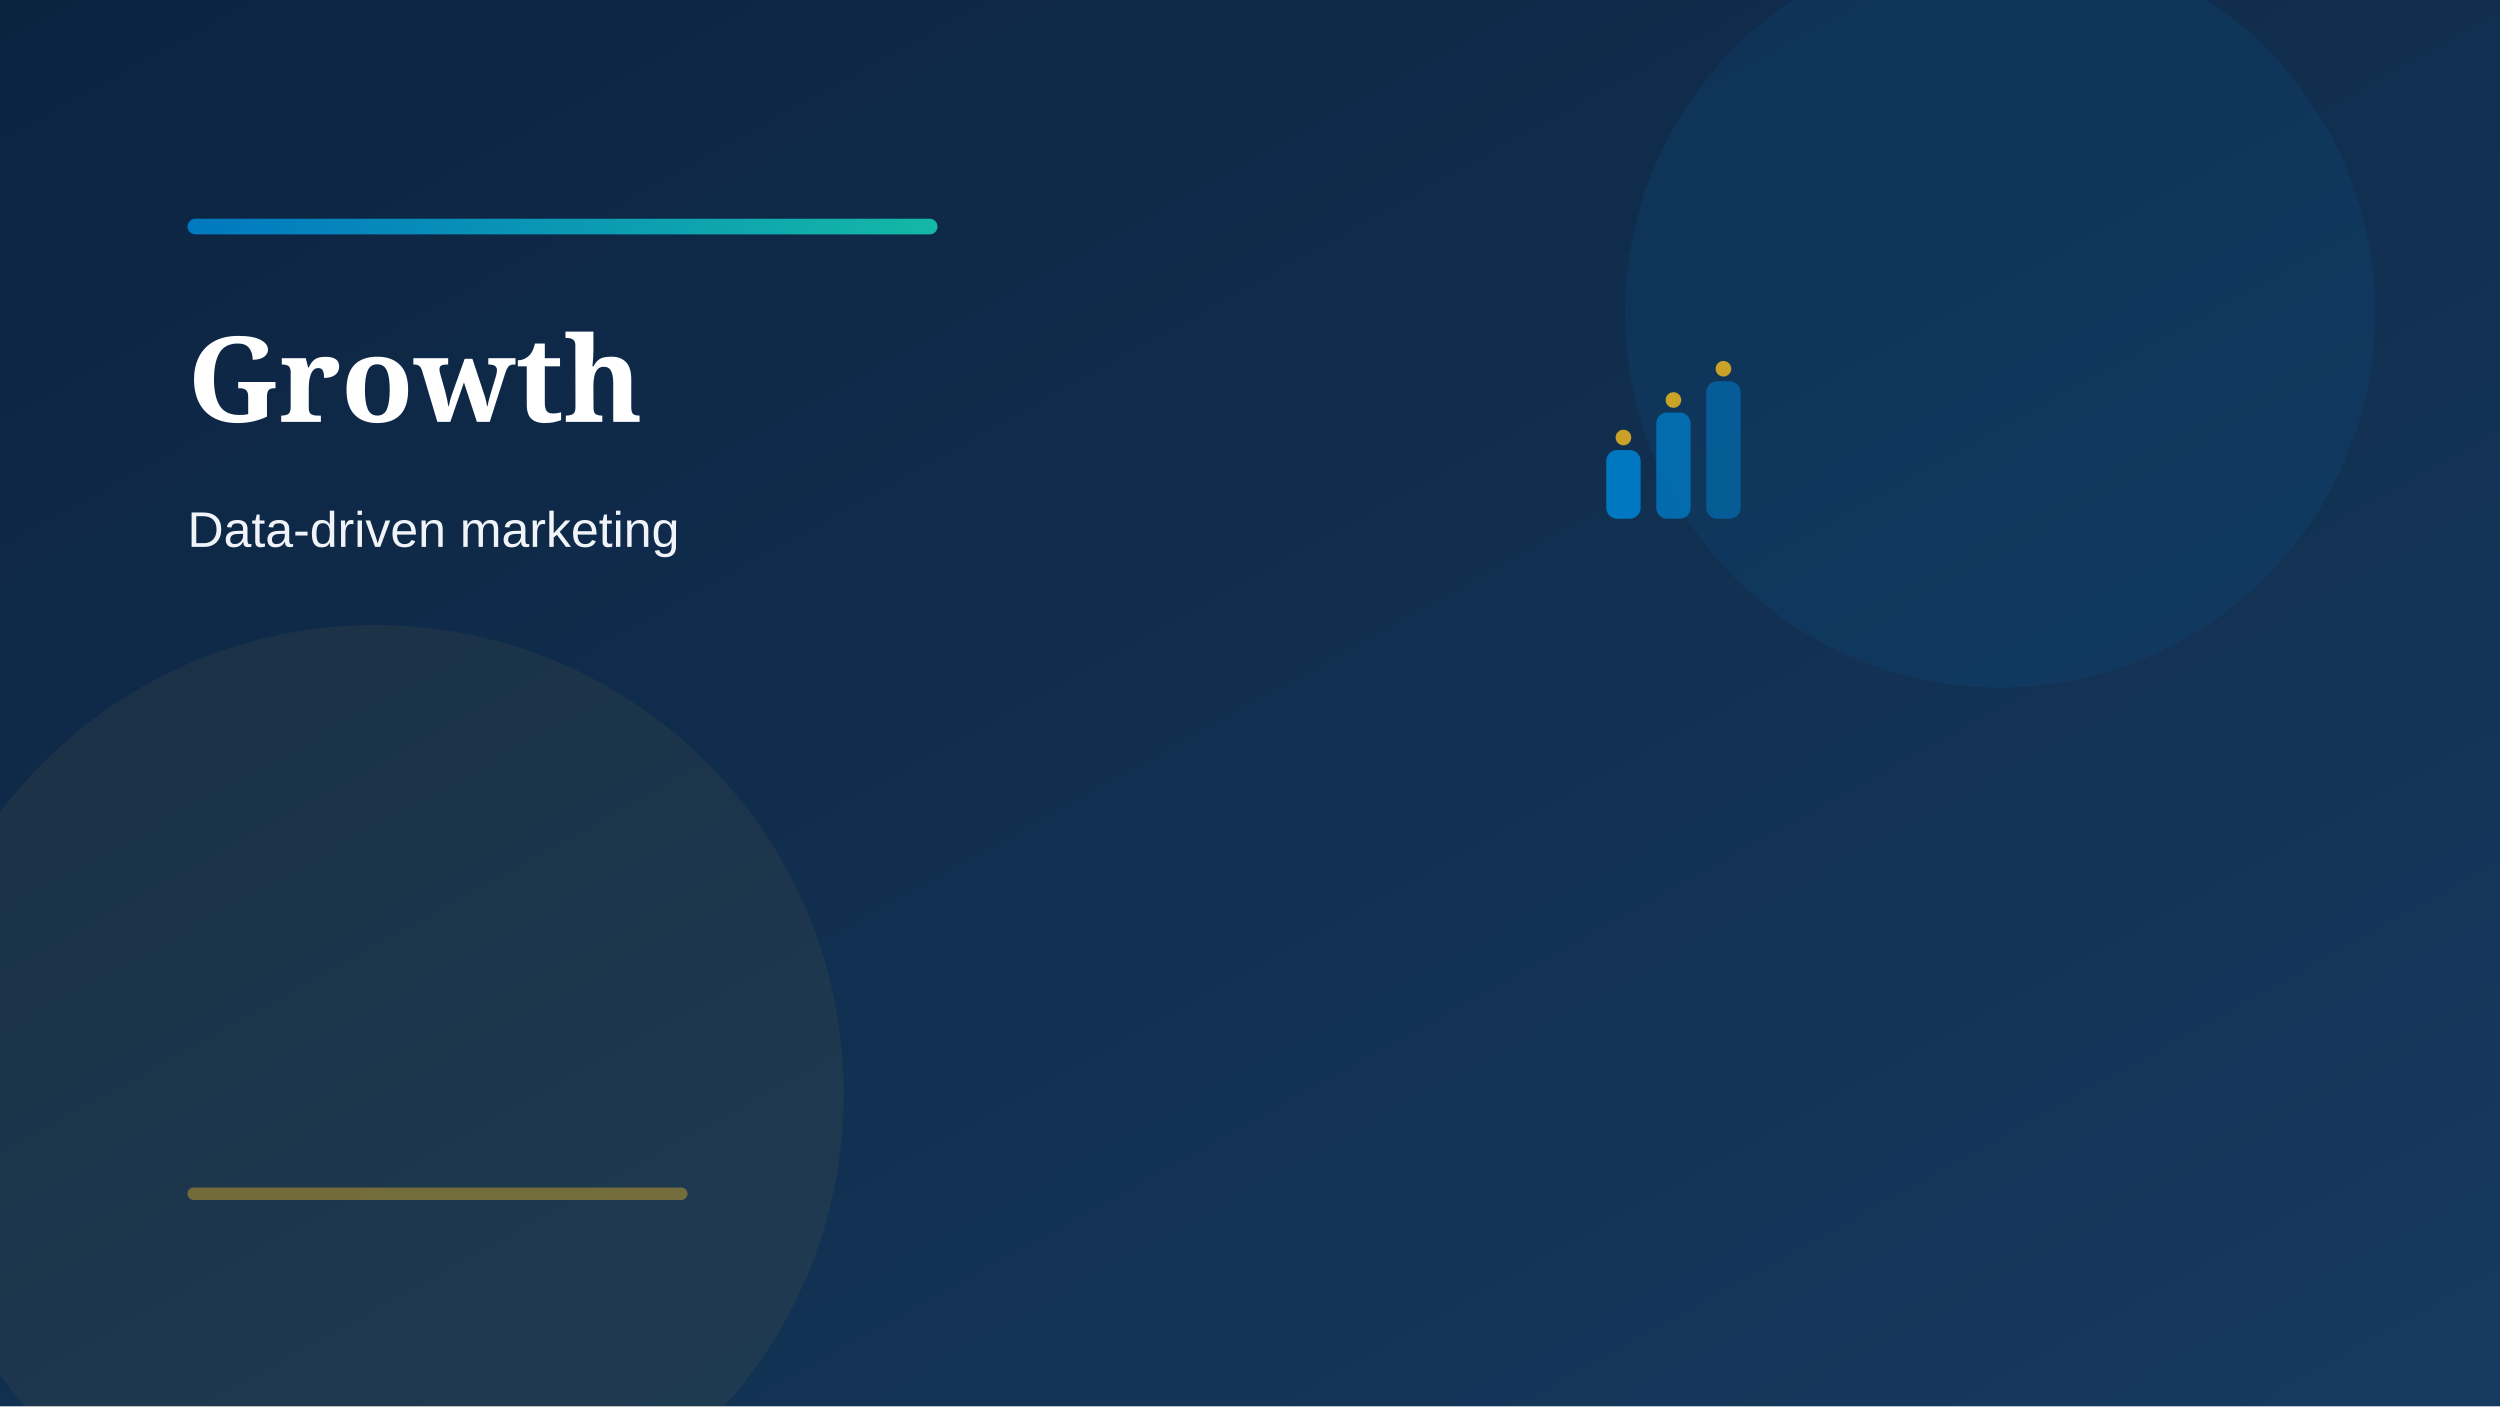
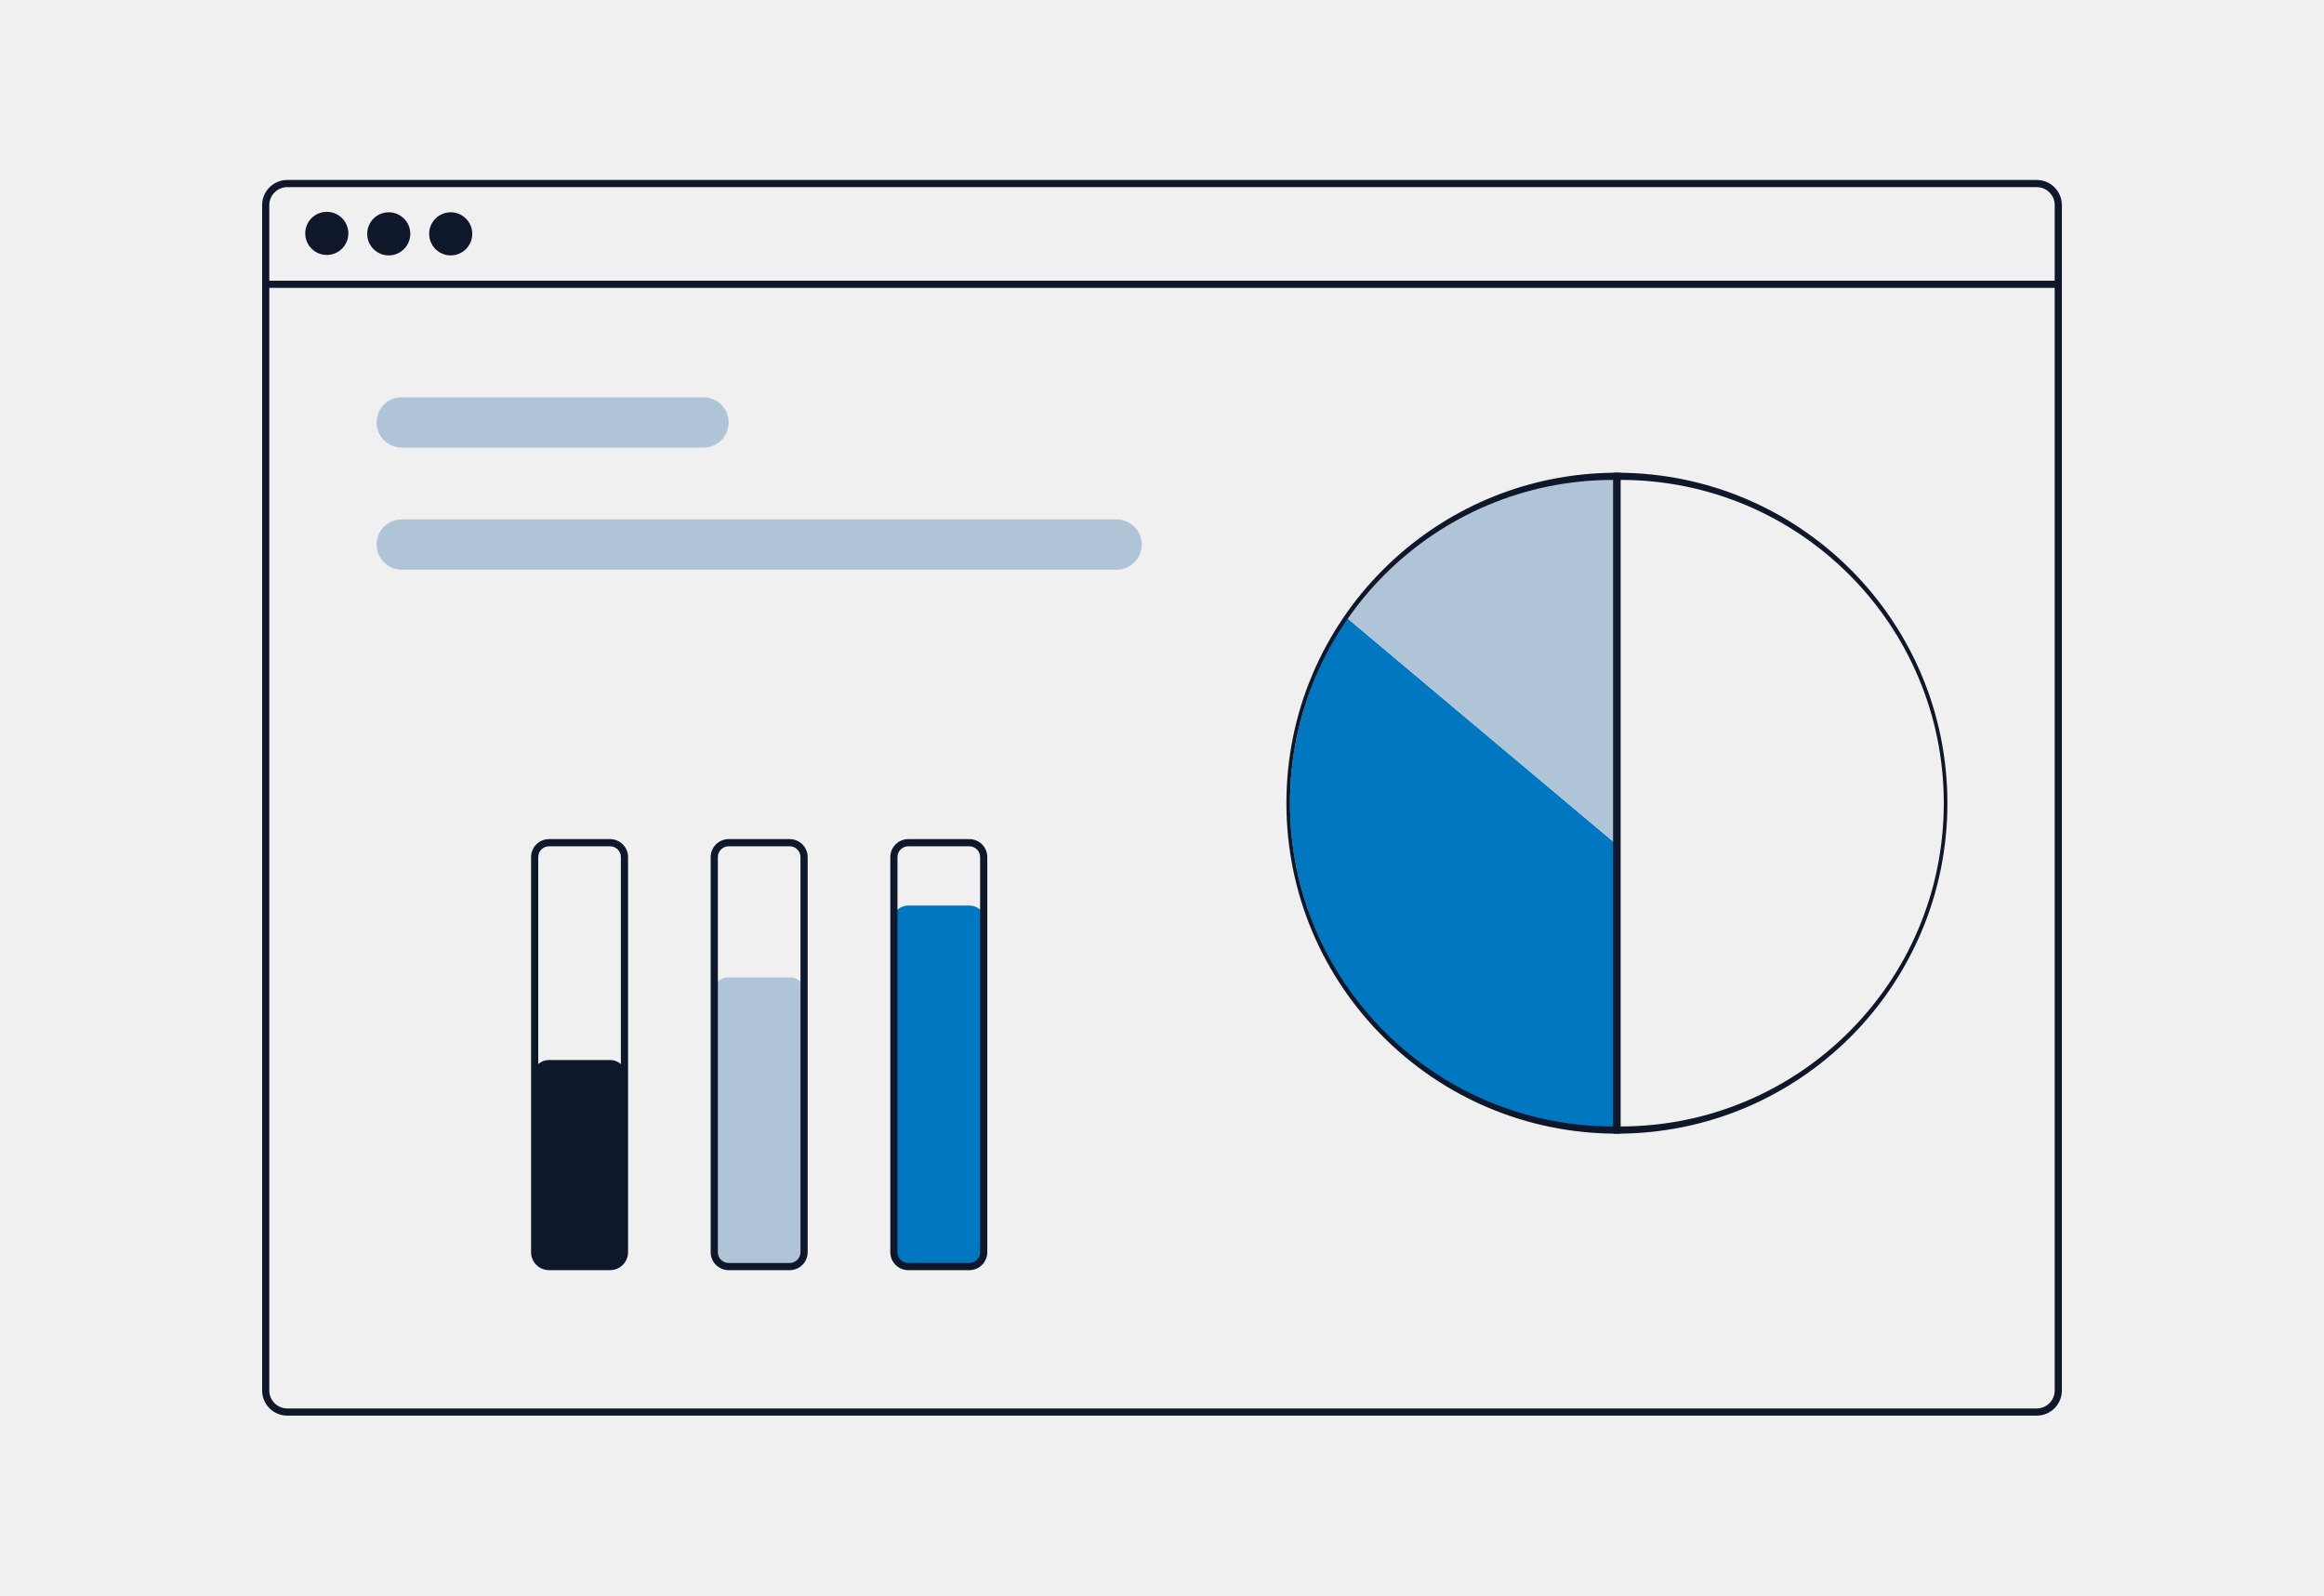
- <svg xmlns="http://www.w3.org/2000/svg" viewBox="0 0 1600 900" role="img" aria-label="Growth">
-   <defs>
-     <linearGradient id="bg-hero-1" x1="0%" y1="0%" x2="100%" y2="100%">
-       <stop offset="0%" stop-color="#0C2340" />
-       <stop offset="100%" stop-color="#163A5F" />
-     </linearGradient>
-     <linearGradient id="accent-hero-1" x1="0%" y1="0%" x2="100%" y2="0%">
-       <stop offset="0%" stop-color="#0078C1" />
-       <stop offset="100%" stop-color="#14B8A6" />
-     </linearGradient>
-   </defs>
-   <rect width="1600" height="900" fill="url(#bg-hero-1)" />
-   <circle cx="1280" cy="200" r="240" fill="#0078C1" opacity="0.1" />
-   <circle cx="240" cy="700" r="300" fill="#C9A227" opacity="0.07" />
-   <rect x="120" y="140" width="480" height="10" rx="5" fill="url(#accent-hero-1)" />
-   <text x="120" y="270" fill="#FFFFFF" font-family="Georgia, serif" font-size="76" font-weight="700">Growth</text>
-   <text x="120" y="350" fill="#F0F4F8" font-family="Arial, sans-serif" font-size="32">Data-driven marketing</text>
-   <g transform="translate(1080, 280)">
-     <g fill="#0078C1">
-       <rect x="-52" y="8" width="22" height="44" rx="7" />
-       <rect x="-20" y="-16" width="22" height="68" rx="7" opacity="0.82" />
-       <rect x="12" y="-36" width="22" height="88" rx="7" opacity="0.58" />
-       <circle cx="-41" cy="0" r="5" fill="#C9A227" />
-       <circle cx="-9" cy="-24" r="5" fill="#C9A227" />
-       <circle cx="23" cy="-44" r="5" fill="#C9A227" />
-     </g>
+ <svg xmlns="http://www.w3.org/2000/svg" width="960" height="659.162" viewBox="-96 -96 1152 851.162">
+   <g transform="translate(-480 -210.419)">
+     <path d="M1432.042,184.28H498.868a13.428,13.428,0,0,0-13.413,13.413V830.028a13.428,13.428,0,0,0,13.413,13.413h933.174a13.428,13.428,0,0,0,13.413-13.413V197.693a13.428,13.428,0,0,0-13.413-13.413Zm9.581,645.748a9.585,9.585,0,0,1-9.581,9.581H498.868a9.585,9.585,0,0,1-9.581-9.581V197.693a9.585,9.585,0,0,1,9.581-9.581h933.174a9.585,9.585,0,0,1,9.581,9.581Z" transform="translate(-5.455 26.14)" fill="#0F172A" />
+     <rect width="956.168" height="3.832" transform="translate(481.916 264.148)" fill="#0F172A" />
+     <circle cx="11.5" cy="11.5" r="11.5" transform="translate(503 227.419)" fill="#0F172A" />
+     <ellipse cx="11.497" cy="11.497" rx="11.497" ry="11.497" transform="translate(536.049 227.664)" fill="#0F172A" />
+     <ellipse cx="11.497" cy="11.497" rx="11.497" ry="11.497" transform="translate(569.102 227.664)" fill="#0F172A" />
+     <path d="M691.694,271.606H530.736a13.413,13.413,0,1,1,0-26.826H691.694a13.413,13.413,0,1,1,0,26.826Z" transform="translate(23.742 81.568)" fill="#B0C4D8" />
+     <path d="M912.053,305.606H530.736a13.413,13.413,0,1,1,0-26.826H912.053a13.413,13.413,0,0,1,0,26.826Z" transform="translate(23.742 112.717)" fill="#B0C4D8" />
+     <path d="M802.161,306.3a174.378,174.378,0,0,0,143.8,273.01V427.092Z" transform="translate(256.689 137.933)" fill="#0078C1" />
+     <path d="M931.339,266.78a174.172,174.172,0,0,0-143.8,75.733L931.339,463.3Z" transform="translate(271.309 101.724)" fill="#B0C4D8" />
+     <path d="M863.5,618.354h-1.916V265.78H863.5a176.287,176.287,0,1,1,0,352.575Zm1.916-348.732v344.89a172.45,172.45,0,1,0,0-344.9Z" transform="translate(339.145 100.807)" fill="#0F172A" />
+     <path d="M602.02,540.417H569.446a8.633,8.633,0,0,1-8.623-8.623V437.9a8.633,8.633,0,0,1,8.623-8.623H602.02a8.633,8.633,0,0,1,8.623,8.623v93.892a8.633,8.633,0,0,1-8.623,8.623Z" transform="translate(63.596 250.601)" fill="#0F172A" />
+     <path d="M652.02,561.489H619.446a8.633,8.633,0,0,1-8.623-8.623V414.9a8.633,8.633,0,0,1,8.623-8.623H652.02a8.633,8.633,0,0,1,8.623,8.623V552.866a8.632,8.632,0,0,1-8.623,8.623Z" transform="translate(109.402 229.529)" fill="#B0C4D8" />
+     <path d="M702.02,579.813H669.445a8.633,8.633,0,0,1-8.623-8.623V394.9a8.632,8.632,0,0,1,8.623-8.623H702.02a8.632,8.632,0,0,1,8.623,8.623V571.19a8.632,8.632,0,0,1-8.623,8.623Z" transform="translate(155.211 211.206)" fill="#0078C1" />
+     <path d="M602.478,597.72H569.9a9.592,9.592,0,0,1-9.581-9.581V377.36a9.592,9.592,0,0,1,9.581-9.581h32.575a9.592,9.592,0,0,1,9.581,9.581V588.139a9.592,9.592,0,0,1-9.581,9.581ZM569.9,371.612a5.755,5.755,0,0,0-5.749,5.749V588.139a5.755,5.755,0,0,0,5.749,5.749h32.575a5.755,5.755,0,0,0,5.749-5.749V377.36a5.755,5.755,0,0,0-5.748-5.748Z" transform="translate(63.137 194.256)" fill="#0F172A" />
+     <path d="M652.478,597.72H619.9a9.592,9.592,0,0,1-9.581-9.581V377.36a9.592,9.592,0,0,1,9.581-9.581h32.575a9.592,9.592,0,0,1,9.581,9.581V588.139a9.592,9.592,0,0,1-9.581,9.581ZM619.9,371.612a5.755,5.755,0,0,0-5.749,5.749V588.139a5.755,5.755,0,0,0,5.749,5.749h32.575a5.755,5.755,0,0,0,5.749-5.749V377.36a5.755,5.755,0,0,0-5.749-5.748Z" transform="translate(108.945 194.256)" fill="#0F172A" />
+     <path d="M702.478,597.72H669.9a9.592,9.592,0,0,1-9.581-9.581V377.36a9.592,9.592,0,0,1,9.581-9.581h32.575a9.592,9.592,0,0,1,9.581,9.581V588.139a9.592,9.592,0,0,1-9.581,9.581ZM669.9,371.612a5.755,5.755,0,0,0-5.748,5.749V588.139a5.755,5.755,0,0,0,5.748,5.749h32.575a5.755,5.755,0,0,0,5.749-5.749V377.36a5.754,5.754,0,0,0-5.748-5.748Z" transform="translate(154.754 194.256)" fill="#0F172A" />
+     <path d="M1037.875,618.354h1.916V265.78h-1.916a176.287,176.287,0,1,0,0,352.575Zm-1.916-348.732V614.512a172.45,172.45,0,1,1,0-344.9Z" transform="translate(164.773 100.807)" fill="#0F172A" />
  </g>
-   <rect x="120" y="760" width="320" height="8" rx="4" fill="#C9A227" opacity="0.5" />
</svg>
